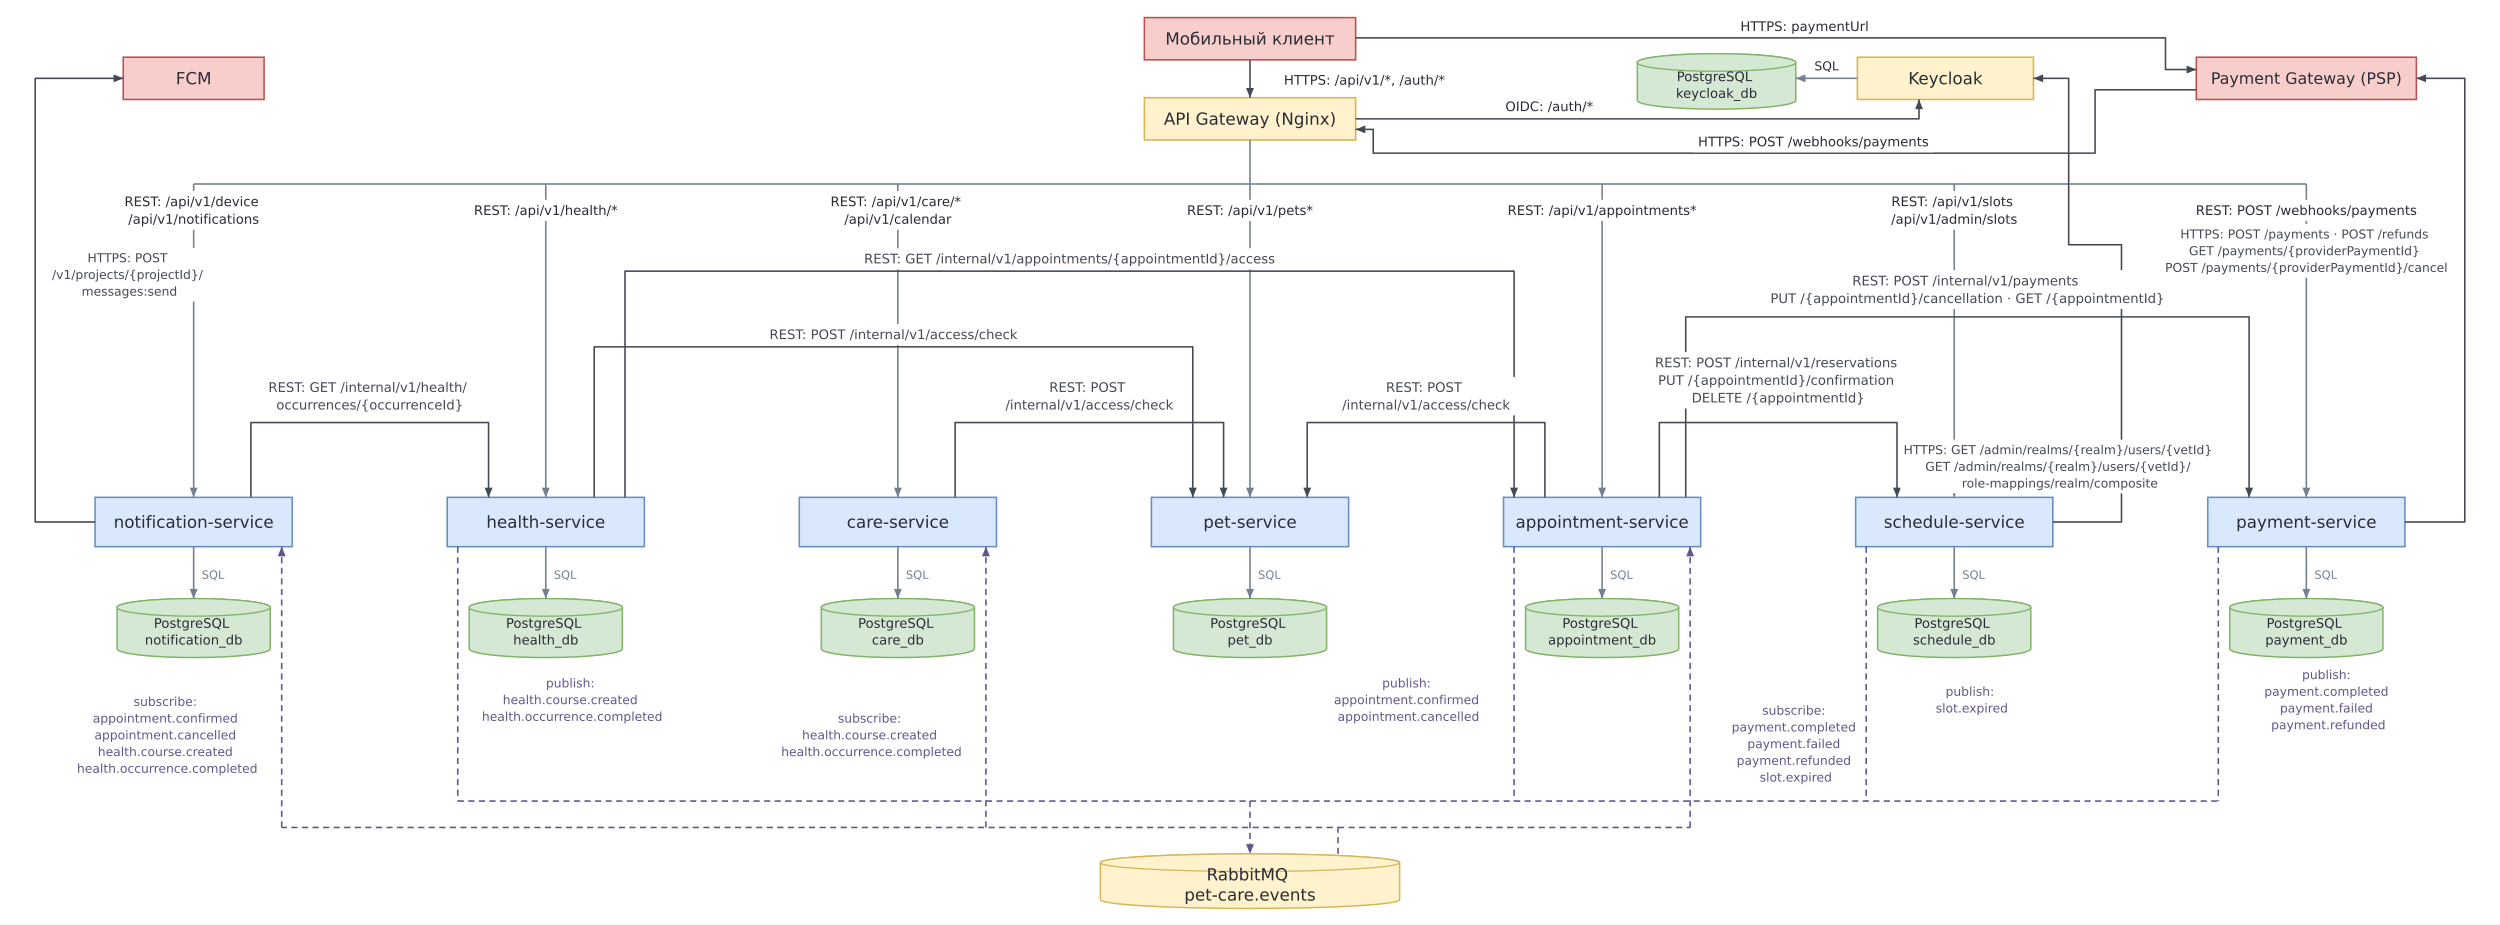
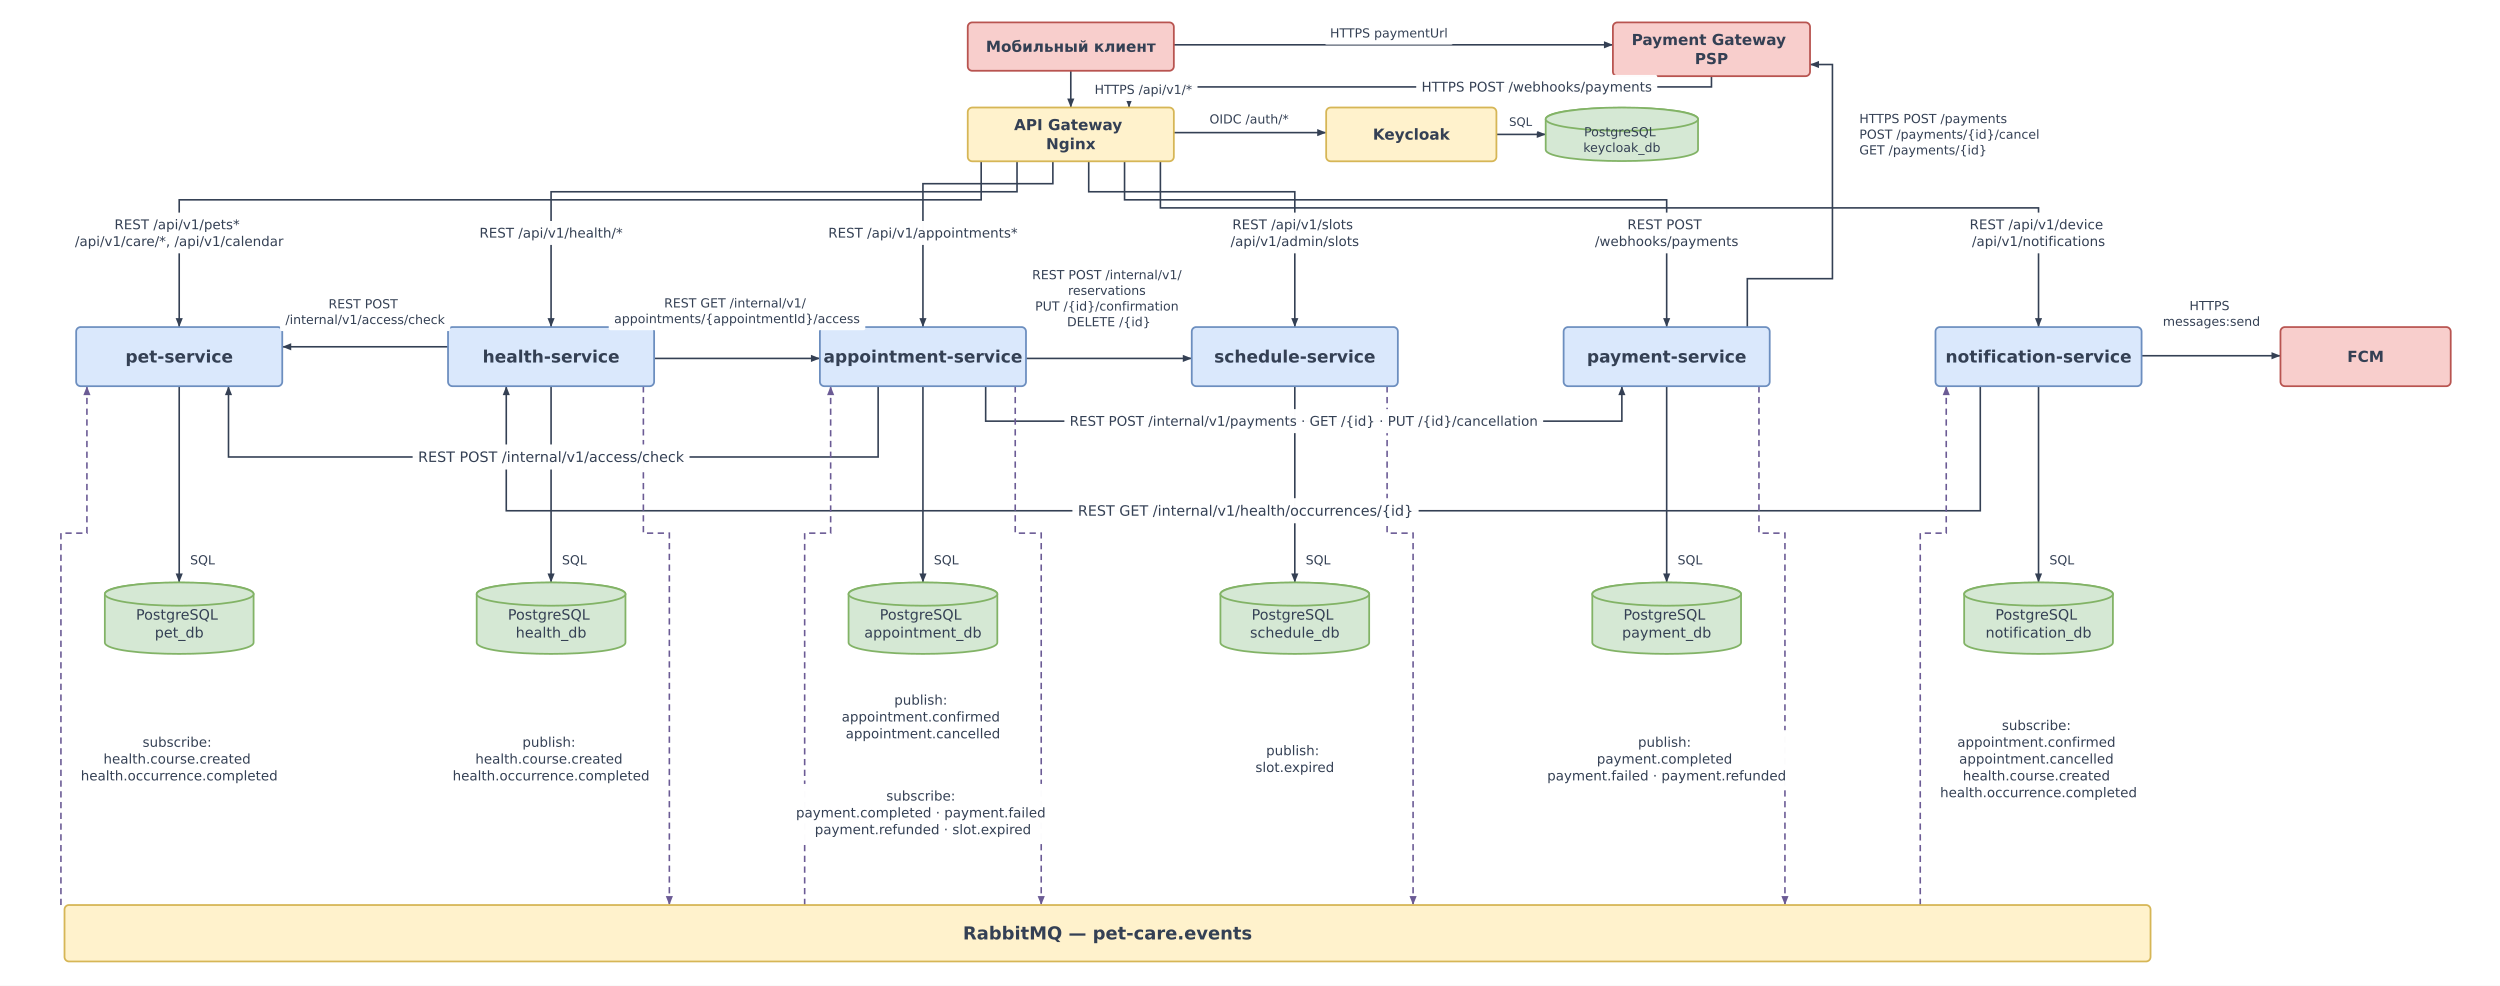
- <svg xmlns="http://www.w3.org/2000/svg" width="2840" height="1050" viewBox="0 0 2840 1050" font-family="DejaVu Sans, sans-serif">
-   <rect width="100%" height="100%" fill="white" />
-   <rect x="1300" y="20" width="240" height="48" rx="0" fill="#f8cecc" stroke="#b85450" stroke-width="1.8" />
-   <text x="1420.0" y="50.6" font-size="19" text-anchor="middle" fill="#292c35">
-     <tspan x="1420.0" dy="0">Мобильный клиент</tspan>
-   </text>
-   <rect x="1300" y="111" width="240" height="48" rx="0" fill="#fff2cc" stroke="#d6b656" stroke-width="1.8" />
-   <text x="1420.0" y="141.7" font-size="19" text-anchor="middle" fill="#292c35">
-     <tspan x="1420.0" dy="0">API Gateway (Nginx)</tspan>
-   </text>
-   <rect x="2110" y="65" width="200" height="48" rx="0" fill="#fff2cc" stroke="#d6b656" stroke-width="1.8" />
-   <text x="2210.0" y="95.7" font-size="19" text-anchor="middle" fill="#292c35">
-     <tspan x="2210.0" dy="0">Keycloak</tspan>
-   </text>
-   <path d="M1860 71 A90.0 10 0 0 1 2040 71 V114 A90.0 10 0 0 1 1860 114 Z" fill="#d5e8d4" stroke="#82b366" stroke-width="1.7" />
-   <ellipse cx="1950.0" cy="71" rx="90.0" ry="10" fill="#d5e8d4" stroke="#82b366" stroke-width="1.5" />
-   <text x="1950.0" y="92.2" font-size="15" text-anchor="middle" fill="#292c35">
-     <tspan x="1950.0" dy="0">PostgreSQL</tspan>
-     <tspan x="1950.0" dy="19">keycloak_db</tspan>
-   </text>
-   <rect x="2495" y="65" width="250" height="48" rx="0" fill="#f8cecc" stroke="#b85450" stroke-width="1.8" />
-   <text x="2620.0" y="95.3" font-size="18" text-anchor="middle" fill="#292c35">
-     <tspan x="2620.0" dy="0">Payment Gateway (PSP)</tspan>
-   </text>
-   <rect x="140" y="65" width="160" height="48" rx="0" fill="#f8cecc" stroke="#b85450" stroke-width="1.8" />
-   <text x="220.0" y="95.7" font-size="19" text-anchor="middle" fill="#292c35">
-     <tspan x="220.0" dy="0">FCM</tspan>
-   </text>
-   <polyline points="1420,68 1420,111" fill="none" stroke="#444955" stroke-width="1.8" stroke-linejoin="round" />
-   <polygon points="1420.0,111.0 1424.5,100.0 1415.5,100.0" fill="#444955" />
-   <rect x="1452.6" y="79.0" width="194.8" height="24" rx="2" fill="white" />
-   <text x="1550" y="96.2" font-size="15" fill="#292c35" font-weight="normal" text-anchor="middle">
-     <tspan x="1550" dy="0">HTTPS: /api/v1/*, /auth/*</tspan>
-   </text>
-   <polyline points="1540,135 2180,135 2180,113" fill="none" stroke="#444955" stroke-width="1.8" stroke-linejoin="round" />
-   <polygon points="2180.0,113.0 2175.5,124.0 2184.5,124.0" fill="#444955" />
-   <rect x="1704.1" y="109.0" width="111.7" height="24" rx="2" fill="white" />
-   <text x="1760" y="126.2" font-size="15" fill="#292c35" font-weight="normal" text-anchor="middle">
-     <tspan x="1760" dy="0">OIDC: /auth/*</tspan>
-   </text>
-   <polyline points="2110,89 2040,89" fill="none" stroke="#74808c" stroke-width="1.8" stroke-linejoin="round" />
-   <polygon points="2040.0,89.0 2051.0,93.5 2051.0,84.5" fill="#74808c" />
-   <rect x="2055.1" y="63.5" width="39.7" height="23" rx="2" fill="white" />
-   <text x="2075" y="79.9" font-size="14" fill="#292c35" font-weight="normal" text-anchor="middle">
-     <tspan x="2075" dy="0">SQL</tspan>
-   </text>
-   <polyline points="1540,43 2460,43 2460,79 2495,79" fill="none" stroke="#444955" stroke-width="1.8" stroke-linejoin="round" />
-   <polygon points="2495.0,79.0 2484.0,74.5 2484.0,83.5" fill="#444955" />
-   <rect x="1971.1" y="18.0" width="157.8" height="24" rx="2" fill="white" />
-   <text x="2050" y="35.2" font-size="15" fill="#292c35" font-weight="normal" text-anchor="middle">
-     <tspan x="2050" dy="0">HTTPS: paymentUrl</tspan>
-   </text>
-   <polyline points="2495,102 2380,102 2380,174 1560,174 1560,147 1540,147" fill="none" stroke="#444955" stroke-width="1.8" stroke-linejoin="round" />
-   <polygon points="1540.0,147.0 1551.0,151.5 1551.0,142.5" fill="#444955" />
-   <rect x="1923.0" y="149.0" width="274.1" height="24" rx="2" fill="white" />
-   <text x="2060" y="166.2" font-size="15" fill="#292c35" font-weight="normal" text-anchor="middle">
-     <tspan x="2060" dy="0">HTTPS: POST /webhooks/payments</tspan>
-   </text>
-   <rect x="108.0" y="565" width="224" height="56" rx="0" fill="#dae8fc" stroke="#6c8ebf" stroke-width="1.8" />
-   <text x="220.0" y="599.6" font-size="19" text-anchor="middle" fill="#292c35">
-     <tspan x="220.0" dy="0">notification-service</tspan>
-   </text>
-   <rect x="508.0" y="565" width="224" height="56" rx="0" fill="#dae8fc" stroke="#6c8ebf" stroke-width="1.8" />
-   <text x="620.0" y="599.6" font-size="19" text-anchor="middle" fill="#292c35">
-     <tspan x="620.0" dy="0">health-service</tspan>
-   </text>
-   <rect x="908.0" y="565" width="224" height="56" rx="0" fill="#dae8fc" stroke="#6c8ebf" stroke-width="1.8" />
-   <text x="1020.0" y="599.6" font-size="19" text-anchor="middle" fill="#292c35">
-     <tspan x="1020.0" dy="0">care-service</tspan>
-   </text>
-   <rect x="1308.0" y="565" width="224" height="56" rx="0" fill="#dae8fc" stroke="#6c8ebf" stroke-width="1.8" />
-   <text x="1420.0" y="599.6" font-size="19" text-anchor="middle" fill="#292c35">
-     <tspan x="1420.0" dy="0">pet-service</tspan>
-   </text>
-   <rect x="1708.0" y="565" width="224" height="56" rx="0" fill="#dae8fc" stroke="#6c8ebf" stroke-width="1.8" />
-   <text x="1820.0" y="599.6" font-size="19" text-anchor="middle" fill="#292c35">
-     <tspan x="1820.0" dy="0">appointment-service</tspan>
-   </text>
-   <rect x="2108.0" y="565" width="224" height="56" rx="0" fill="#dae8fc" stroke="#6c8ebf" stroke-width="1.8" />
-   <text x="2220.0" y="599.6" font-size="19" text-anchor="middle" fill="#292c35">
-     <tspan x="2220.0" dy="0">schedule-service</tspan>
-   </text>
-   <rect x="2508.0" y="565" width="224" height="56" rx="0" fill="#dae8fc" stroke="#6c8ebf" stroke-width="1.8" />
-   <text x="2620.0" y="599.6" font-size="19" text-anchor="middle" fill="#292c35">
-     <tspan x="2620.0" dy="0">payment-service</tspan>
-   </text>
-   <polyline points="1420,159 1420,209" fill="none" stroke="#74808c" stroke-width="1.8" stroke-linejoin="round" />
-   <polyline points="220,209 2620,209" fill="none" stroke="#74808c" stroke-width="1.8" stroke-linejoin="round" />
-   <polyline points="220,209 220,565" fill="none" stroke="#74808c" stroke-width="1.8" stroke-linejoin="round" />
-   <polygon points="220.0,565.0 224.5,554.0 215.5,554.0" fill="#74808c" />
-   <rect x="137.8" y="217.0" width="164.5" height="44" rx="2" fill="white" />
-   <text x="220" y="234.2" font-size="15" fill="#292c35" font-weight="normal" text-anchor="middle">
-     <tspan x="220" dy="0">REST: /api/v1/device</tspan>
-     <tspan x="220" dy="20">/api/v1/notifications</tspan>
-   </text>
-   <polyline points="620,209 620,565" fill="none" stroke="#74808c" stroke-width="1.8" stroke-linejoin="round" />
-   <polygon points="620.0,565.0 624.5,554.0 615.5,554.0" fill="#74808c" />
-   <rect x="532.4" y="227.0" width="175.2" height="24" rx="2" fill="white" />
-   <text x="620" y="244.2" font-size="15" fill="#292c35" font-weight="normal" text-anchor="middle">
-     <tspan x="620" dy="0">REST: /api/v1/health/*</tspan>
-   </text>
-   <polyline points="1020,209 1020,565" fill="none" stroke="#74808c" stroke-width="1.8" stroke-linejoin="round" />
-   <polygon points="1020.0,565.0 1024.5,554.0 1015.5,554.0" fill="#74808c" />
-   <rect x="939.9" y="217.0" width="160.2" height="44" rx="2" fill="white" />
-   <text x="1020" y="234.2" font-size="15" fill="#292c35" font-weight="normal" text-anchor="middle">
-     <tspan x="1020" dy="0">REST: /api/v1/care/*</tspan>
-     <tspan x="1020" dy="20">/api/v1/calendar</tspan>
-   </text>
-   <polyline points="1420,209 1420,565" fill="none" stroke="#74808c" stroke-width="1.8" stroke-linejoin="round" />
-   <polygon points="1420.0,565.0 1424.5,554.0 1415.5,554.0" fill="#74808c" />
-   <rect x="1342.4" y="227.0" width="155.1" height="24" rx="2" fill="white" />
-   <text x="1420" y="244.2" font-size="15" fill="#292c35" font-weight="normal" text-anchor="middle">
-     <tspan x="1420" dy="0">REST: /api/v1/pets*</tspan>
-   </text>
-   <polyline points="1820,209 1820,565" fill="none" stroke="#74808c" stroke-width="1.8" stroke-linejoin="round" />
-   <polygon points="1820.0,565.0 1824.5,554.0 1815.5,554.0" fill="#74808c" />
-   <rect x="1706.7" y="227.0" width="226.7" height="24" rx="2" fill="white" />
-   <text x="1820" y="244.2" font-size="15" fill="#292c35" font-weight="normal" text-anchor="middle">
-     <tspan x="1820" dy="0">REST: /api/v1/appointments*</tspan>
-   </text>
-   <polyline points="2220,209 2220,565" fill="none" stroke="#74808c" stroke-width="1.8" stroke-linejoin="round" />
-   <polygon points="2220.0,565.0 2224.5,554.0 2215.5,554.0" fill="#74808c" />
-   <rect x="2142.3" y="217.0" width="155.3" height="44" rx="2" fill="white" />
-   <text x="2220" y="234.2" font-size="15" fill="#292c35" font-weight="normal" text-anchor="middle">
-     <tspan x="2220" dy="0">REST: /api/v1/slots</tspan>
-     <tspan x="2220" dy="20">/api/v1/admin/slots</tspan>
-   </text>
-   <polyline points="2620,209 2620,565" fill="none" stroke="#74808c" stroke-width="1.8" stroke-linejoin="round" />
-   <polygon points="2620.0,565.0 2624.5,554.0 2615.5,554.0" fill="#74808c" />
-   <rect x="2488.4" y="227.0" width="263.1" height="24" rx="2" fill="white" />
-   <text x="2620" y="244.2" font-size="15" fill="#292c35" font-weight="normal" text-anchor="middle">
-     <tspan x="2620" dy="0">REST: POST /webhooks/payments</tspan>
-   </text>
-   <polyline points="285,565 285,480 555,480 555,565" fill="none" stroke="#444955" stroke-width="1.8" stroke-linejoin="round" />
-   <polygon points="555.0,565.0 559.5,554.0 550.5,554.0" fill="#444955" />
-   <polyline points="675,565 675,394 1355,394 1355,565" fill="none" stroke="#444955" stroke-width="1.8" stroke-linejoin="round" />
-   <polygon points="1355.0,565.0 1359.5,554.0 1350.5,554.0" fill="#444955" />
-   <polyline points="1085,565 1085,480 1390,480 1390,565" fill="none" stroke="#444955" stroke-width="1.8" stroke-linejoin="round" />
-   <polygon points="1390.0,565.0 1394.5,554.0 1385.5,554.0" fill="#444955" />
-   <polyline points="1755,565 1755,480 1485,480 1485,565" fill="none" stroke="#444955" stroke-width="1.8" stroke-linejoin="round" />
-   <polygon points="1485.0,565.0 1489.5,554.0 1480.5,554.0" fill="#444955" />
-   <polyline points="710,565 710,308 1720,308 1720,565" fill="none" stroke="#444955" stroke-width="1.8" stroke-linejoin="round" />
-   <polygon points="1720.0,565.0 1724.5,554.0 1715.5,554.0" fill="#444955" />
-   <polyline points="1885,565 1885,480 2155,480 2155,565" fill="none" stroke="#444955" stroke-width="1.8" stroke-linejoin="round" />
-   <polygon points="2155.0,565.0 2159.5,554.0 2150.5,554.0" fill="#444955" />
-   <polyline points="1915,565 1915,360 2555,360 2555,565" fill="none" stroke="#444955" stroke-width="1.8" stroke-linejoin="round" />
-   <polygon points="2555.0,565.0 2559.5,554.0 2550.5,554.0" fill="#444955" />
-   <polyline points="108,593 40,593 40,89 140,89" fill="none" stroke="#444955" stroke-width="1.8" stroke-linejoin="round" />
-   <polygon points="140.0,89.0 129.0,84.5 129.0,93.5" fill="#444955" />
-   <polyline points="2332,593 2410,593 2410,278 2350,278 2350,89 2310,89" fill="none" stroke="#444955" stroke-width="1.8" stroke-linejoin="round" />
-   <polygon points="2310.0,89.0 2321.0,93.5 2321.0,84.5" fill="#444955" />
-   <polyline points="2732,593 2800,593 2800,89 2745,89" fill="none" stroke="#444955" stroke-width="1.8" stroke-linejoin="round" />
-   <polygon points="2745.0,89.0 2756.0,93.5 2756.0,84.5" fill="#444955" />
-   <path d="M133 690 A87.0 10 0 0 1 307 690 V737 A87.0 10 0 0 1 133 737 Z" fill="#d5e8d4" stroke="#82b366" stroke-width="1.7" />
-   <ellipse cx="220.0" cy="690" rx="87.0" ry="10" fill="#d5e8d4" stroke="#82b366" stroke-width="1.5" />
-   <text x="220.0" y="713.2" font-size="15" text-anchor="middle" fill="#292c35">
-     <tspan x="220.0" dy="0">PostgreSQL</tspan>
-     <tspan x="220.0" dy="19">notification_db</tspan>
-   </text>
-   <polyline points="220,621 220,680" fill="none" stroke="#74808c" stroke-width="1.8" stroke-linejoin="round" />
-   <polygon points="220.0,680.0 224.5,669.0 215.5,669.0" fill="#74808c" />
-   <rect x="223.1" y="642.0" width="37.7" height="22" rx="2" fill="white" />
-   <text x="242" y="657.5" font-size="13" fill="#74808c" font-weight="normal" text-anchor="middle">
-     <tspan x="242" dy="0">SQL</tspan>
-   </text>
-   <path d="M533 690 A87.0 10 0 0 1 707 690 V737 A87.0 10 0 0 1 533 737 Z" fill="#d5e8d4" stroke="#82b366" stroke-width="1.7" />
-   <ellipse cx="620.0" cy="690" rx="87.0" ry="10" fill="#d5e8d4" stroke="#82b366" stroke-width="1.5" />
-   <text x="620.0" y="713.2" font-size="15" text-anchor="middle" fill="#292c35">
-     <tspan x="620.0" dy="0">PostgreSQL</tspan>
-     <tspan x="620.0" dy="19">health_db</tspan>
-   </text>
-   <polyline points="620,621 620,680" fill="none" stroke="#74808c" stroke-width="1.8" stroke-linejoin="round" />
-   <polygon points="620.0,680.0 624.5,669.0 615.5,669.0" fill="#74808c" />
-   <rect x="623.1" y="642.0" width="37.7" height="22" rx="2" fill="white" />
-   <text x="642" y="657.5" font-size="13" fill="#74808c" font-weight="normal" text-anchor="middle">
-     <tspan x="642" dy="0">SQL</tspan>
-   </text>
-   <path d="M933 690 A87.0 10 0 0 1 1107 690 V737 A87.0 10 0 0 1 933 737 Z" fill="#d5e8d4" stroke="#82b366" stroke-width="1.7" />
-   <ellipse cx="1020.0" cy="690" rx="87.0" ry="10" fill="#d5e8d4" stroke="#82b366" stroke-width="1.5" />
-   <text x="1020.0" y="713.2" font-size="15" text-anchor="middle" fill="#292c35">
-     <tspan x="1020.0" dy="0">PostgreSQL</tspan>
-     <tspan x="1020.0" dy="19">care_db</tspan>
-   </text>
-   <polyline points="1020,621 1020,680" fill="none" stroke="#74808c" stroke-width="1.8" stroke-linejoin="round" />
-   <polygon points="1020.0,680.0 1024.5,669.0 1015.5,669.0" fill="#74808c" />
-   <rect x="1023.1" y="642.0" width="37.7" height="22" rx="2" fill="white" />
-   <text x="1042" y="657.5" font-size="13" fill="#74808c" font-weight="normal" text-anchor="middle">
-     <tspan x="1042" dy="0">SQL</tspan>
-   </text>
-   <path d="M1333 690 A87.0 10 0 0 1 1507 690 V737 A87.0 10 0 0 1 1333 737 Z" fill="#d5e8d4" stroke="#82b366" stroke-width="1.7" />
-   <ellipse cx="1420.0" cy="690" rx="87.0" ry="10" fill="#d5e8d4" stroke="#82b366" stroke-width="1.5" />
-   <text x="1420.0" y="713.2" font-size="15" text-anchor="middle" fill="#292c35">
-     <tspan x="1420.0" dy="0">PostgreSQL</tspan>
-     <tspan x="1420.0" dy="19">pet_db</tspan>
-   </text>
-   <polyline points="1420,621 1420,680" fill="none" stroke="#74808c" stroke-width="1.8" stroke-linejoin="round" />
-   <polygon points="1420.0,680.0 1424.5,669.0 1415.5,669.0" fill="#74808c" />
-   <rect x="1423.1" y="642.0" width="37.7" height="22" rx="2" fill="white" />
-   <text x="1442" y="657.5" font-size="13" fill="#74808c" font-weight="normal" text-anchor="middle">
-     <tspan x="1442" dy="0">SQL</tspan>
-   </text>
-   <path d="M1733 690 A87.0 10 0 0 1 1907 690 V737 A87.0 10 0 0 1 1733 737 Z" fill="#d5e8d4" stroke="#82b366" stroke-width="1.7" />
-   <ellipse cx="1820.0" cy="690" rx="87.0" ry="10" fill="#d5e8d4" stroke="#82b366" stroke-width="1.5" />
-   <text x="1820.0" y="713.2" font-size="15" text-anchor="middle" fill="#292c35">
-     <tspan x="1820.0" dy="0">PostgreSQL</tspan>
-     <tspan x="1820.0" dy="19">appointment_db</tspan>
-   </text>
-   <polyline points="1820,621 1820,680" fill="none" stroke="#74808c" stroke-width="1.8" stroke-linejoin="round" />
-   <polygon points="1820.0,680.0 1824.5,669.0 1815.5,669.0" fill="#74808c" />
-   <rect x="1823.1" y="642.0" width="37.7" height="22" rx="2" fill="white" />
-   <text x="1842" y="657.5" font-size="13" fill="#74808c" font-weight="normal" text-anchor="middle">
-     <tspan x="1842" dy="0">SQL</tspan>
-   </text>
-   <path d="M2133 690 A87.0 10 0 0 1 2307 690 V737 A87.0 10 0 0 1 2133 737 Z" fill="#d5e8d4" stroke="#82b366" stroke-width="1.7" />
-   <ellipse cx="2220.0" cy="690" rx="87.0" ry="10" fill="#d5e8d4" stroke="#82b366" stroke-width="1.5" />
-   <text x="2220.0" y="713.2" font-size="15" text-anchor="middle" fill="#292c35">
-     <tspan x="2220.0" dy="0">PostgreSQL</tspan>
-     <tspan x="2220.0" dy="19">schedule_db</tspan>
-   </text>
-   <polyline points="2220,621 2220,680" fill="none" stroke="#74808c" stroke-width="1.8" stroke-linejoin="round" />
-   <polygon points="2220.0,680.0 2224.5,669.0 2215.5,669.0" fill="#74808c" />
-   <rect x="2223.1" y="642.0" width="37.7" height="22" rx="2" fill="white" />
-   <text x="2242" y="657.5" font-size="13" fill="#74808c" font-weight="normal" text-anchor="middle">
-     <tspan x="2242" dy="0">SQL</tspan>
-   </text>
-   <path d="M2533 690 A87.0 10 0 0 1 2707 690 V737 A87.0 10 0 0 1 2533 737 Z" fill="#d5e8d4" stroke="#82b366" stroke-width="1.7" />
-   <ellipse cx="2620.0" cy="690" rx="87.0" ry="10" fill="#d5e8d4" stroke="#82b366" stroke-width="1.5" />
-   <text x="2620.0" y="713.2" font-size="15" text-anchor="middle" fill="#292c35">
-     <tspan x="2620.0" dy="0">PostgreSQL</tspan>
-     <tspan x="2620.0" dy="19">payment_db</tspan>
-   </text>
-   <polyline points="2620,621 2620,680" fill="none" stroke="#74808c" stroke-width="1.8" stroke-linejoin="round" />
-   <polygon points="2620.0,680.0 2624.5,669.0 2615.5,669.0" fill="#74808c" />
-   <rect x="2623.1" y="642.0" width="37.7" height="22" rx="2" fill="white" />
-   <text x="2642" y="657.5" font-size="13" fill="#74808c" font-weight="normal" text-anchor="middle">
-     <tspan x="2642" dy="0">SQL</tspan>
-   </text>
-   <path d="M1250 980 A170.0 10 0 0 1 1590 980 V1022 A170.0 10 0 0 1 1250 1022 Z" fill="#fff2cc" stroke="#d6b656" stroke-width="1.7" />
-   <ellipse cx="1420.0" cy="980" rx="170.0" ry="10" fill="#fff2cc" stroke="#d6b656" stroke-width="1.5" />
-   <text x="1420.0" y="1000.1" font-size="19" text-anchor="middle" fill="#292c35">
-     <tspan x="1420.0" dy="0">RabbitMQ</tspan>
-     <tspan x="1420.0" dy="23">pet-care.events</tspan>
-   </text>
-   <polyline points="520,910 2520,910" fill="none" stroke="#63558a" stroke-width="1.8" stroke-linejoin="round" stroke-dasharray="7 5" />
-   <polyline points="1420,910 1420,970" fill="none" stroke="#63558a" stroke-width="1.8" stroke-linejoin="round" stroke-dasharray="7 5" />
-   <polygon points="1420.0,970.0 1424.5,959.0 1415.5,959.0" fill="#63558a" />
-   <polyline points="1520,970 1520,940 320,940" fill="none" stroke="#63558a" stroke-width="1.8" stroke-linejoin="round" stroke-dasharray="7 5" />
-   <polyline points="1520,940 1920,940" fill="none" stroke="#63558a" stroke-width="1.8" stroke-linejoin="round" stroke-dasharray="7 5" />
-   <polyline points="520,621 520,910" fill="none" stroke="#63558a" stroke-width="1.8" stroke-linejoin="round" stroke-dasharray="7 5" />
-   <polyline points="1720,621 1720,910" fill="none" stroke="#63558a" stroke-width="1.8" stroke-linejoin="round" stroke-dasharray="7 5" />
-   <polyline points="2120,621 2120,910" fill="none" stroke="#63558a" stroke-width="1.8" stroke-linejoin="round" stroke-dasharray="7 5" />
-   <polyline points="2520,621 2520,910" fill="none" stroke="#63558a" stroke-width="1.8" stroke-linejoin="round" stroke-dasharray="7 5" />
-   <polyline points="320,940 320,621" fill="none" stroke="#63558a" stroke-width="1.8" stroke-linejoin="round" stroke-dasharray="7 5" />
-   <polygon points="320.0,621.0 315.5,632.0 324.5,632.0" fill="#63558a" />
-   <polyline points="1120,940 1120,621" fill="none" stroke="#63558a" stroke-width="1.8" stroke-linejoin="round" stroke-dasharray="7 5" />
-   <polygon points="1120.0,621.0 1115.5,632.0 1124.5,632.0" fill="#63558a" />
-   <polyline points="1920,940 1920,621" fill="none" stroke="#63558a" stroke-width="1.8" stroke-linejoin="round" stroke-dasharray="7 5" />
-   <polygon points="1920.0,621.0 1915.5,632.0 1924.5,632.0" fill="#63558a" />
-   <rect x="301.3" y="428.0" width="237.4" height="44" rx="2" fill="white" />
-   <text x="420.0" y="445.2" font-size="15" fill="#444955" font-weight="normal" text-anchor="middle">
-     <tspan x="420.0" dy="0">REST: GET /internal/v1/health/</tspan>
-     <tspan x="420.0" dy="20">occurrences/{occurrenceId}</tspan>
-   </text>
-   <rect x="868.2" y="368.0" width="293.7" height="24" rx="2" fill="white" />
-   <text x="1015.0" y="385.2" font-size="15" fill="#444955" font-weight="normal" text-anchor="middle">
-     <tspan x="1015.0" dy="0">REST: POST /internal/v1/access/check</tspan>
-   </text>
-   <rect x="1136.2" y="428.0" width="202.6" height="44" rx="2" fill="white" />
-   <text x="1237.5" y="445.2" font-size="15" fill="#444955" font-weight="normal" text-anchor="middle">
-     <tspan x="1237.5" dy="0">REST: POST</tspan>
-     <tspan x="1237.5" dy="20">/internal/v1/access/check</tspan>
-   </text>
-   <rect x="1518.7" y="428.0" width="202.6" height="44" rx="2" fill="white" />
-   <text x="1620.0" y="445.2" font-size="15" fill="#444955" font-weight="normal" text-anchor="middle">
-     <tspan x="1620.0" dy="0">REST: POST</tspan>
-     <tspan x="1620.0" dy="20">/internal/v1/access/check</tspan>
-   </text>
-   <rect x="975.7" y="282.0" width="478.7" height="24" rx="2" fill="white" />
-   <text x="1215.0" y="299.2" font-size="15" fill="#444955" font-weight="normal" text-anchor="middle">
-     <tspan x="1215.0" dy="0">REST: GET /internal/v1/appointments/{appointmentId}/access</tspan>
-   </text>
-   <rect x="1876.5" y="400.0" width="287.0" height="64" rx="2" fill="white" />
-   <text x="2020.0" y="417.2" font-size="15" fill="#444955" font-weight="normal" text-anchor="middle">
-     <tspan x="2020.0" dy="0">REST: POST /internal/v1/reservations</tspan>
-     <tspan x="2020.0" dy="20">PUT /{appointmentId}/confirmation</tspan>
-     <tspan x="2020.0" dy="20">DELETE /{appointmentId}</tspan>
-   </text>
-   <rect x="2005.3" y="307.0" width="459.5" height="44" rx="2" fill="white" />
-   <text x="2235.0" y="324.2" font-size="15" fill="#444955" font-weight="normal" text-anchor="middle">
-     <tspan x="2235.0" dy="0">REST: POST /internal/v1/payments</tspan>
-     <tspan x="2235.0" dy="20">PUT /{appointmentId}/cancellation · GET /{appointmentId}</tspan>
-   </text>
-   <rect x="55.3" y="281.5" width="183.3" height="61" rx="2" fill="white" />
-   <text x="147" y="297.9" font-size="14" fill="#444955" font-weight="normal" text-anchor="middle">
-     <tspan x="147" dy="0">HTTPS: POST</tspan>
-     <tspan x="147" dy="19">/v1/projects/{projectId}/</tspan>
-     <tspan x="147" dy="19">messages:send</tspan>
-   </text>
-   <rect x="2158.8" y="499.5" width="362.5" height="61" rx="2" fill="white" />
-   <text x="2340" y="515.9" font-size="14" fill="#444955" font-weight="normal" text-anchor="middle">
-     <tspan x="2340" dy="0">HTTPS: GET /admin/realms/{realm}/users/{vetId}</tspan>
-     <tspan x="2340" dy="19">GET /admin/realms/{realm}/users/{vetId}/</tspan>
-     <tspan x="2340" dy="19">role-mappings/realm/composite</tspan>
-   </text>
-   <rect x="2453.5" y="254.5" width="332.9" height="61" rx="2" fill="white" />
-   <text x="2620" y="270.9" font-size="14" fill="#444955" font-weight="normal" text-anchor="middle">
-     <tspan x="2620" dy="0">HTTPS: POST /payments · POST /refunds</tspan>
-     <tspan x="2620" dy="19">GET /payments/{providerPaymentId}</tspan>
-     <tspan x="2620" dy="19">POST /payments/{providerPaymentId}/cancel</tspan>
-   </text>
-   <rect x="541.5" y="764.5" width="217.1" height="61" rx="2" fill="white" />
-   <text x="650" y="780.9" font-size="14" fill="#63558a" font-weight="normal" text-anchor="middle">
-     <tspan x="650" dy="0">publish:</tspan>
-     <tspan x="650" dy="19">health.course.created</tspan>
-     <tspan x="650" dy="19">health.occurrence.completed</tspan>
-   </text>
-   <rect x="1511.6" y="764.5" width="176.8" height="61" rx="2" fill="white" />
-   <text x="1600" y="780.9" font-size="14" fill="#63558a" font-weight="normal" text-anchor="middle">
-     <tspan x="1600" dy="0">publish:</tspan>
-     <tspan x="1600" dy="19">appointment.confirmed</tspan>
-     <tspan x="1600" dy="19">appointment.cancelled</tspan>
-   </text>
-   <rect x="2193.0" y="774.0" width="94.0" height="42" rx="2" fill="white" />
-   <text x="2240" y="790.4" font-size="14" fill="#63558a" font-weight="normal" text-anchor="middle">
-     <tspan x="2240" dy="0">publish:</tspan>
-     <tspan x="2240" dy="19">slot.expired</tspan>
-   </text>
-   <rect x="2568.5" y="755.0" width="153.1" height="80" rx="2" fill="white" />
-   <text x="2645" y="771.4" font-size="14" fill="#63558a" font-weight="normal" text-anchor="middle">
-     <tspan x="2645" dy="0">publish:</tspan>
-     <tspan x="2645" dy="19">payment.completed</tspan>
-     <tspan x="2645" dy="19">payment.failed</tspan>
-     <tspan x="2645" dy="19">payment.refunded</tspan>
-   </text>
-   <rect x="81.5" y="785.5" width="217.1" height="99" rx="2" fill="white" />
-   <text x="190" y="801.9" font-size="14" fill="#63558a" font-weight="normal" text-anchor="middle">
-     <tspan x="190" dy="0">subscribe:</tspan>
-     <tspan x="190" dy="19">appointment.confirmed</tspan>
-     <tspan x="190" dy="19">appointment.cancelled</tspan>
-     <tspan x="190" dy="19">health.course.created</tspan>
-     <tspan x="190" dy="19">health.occurrence.completed</tspan>
-   </text>
-   <rect x="881.5" y="804.5" width="217.1" height="61" rx="2" fill="white" />
-   <text x="990" y="820.9" font-size="14" fill="#63558a" font-weight="normal" text-anchor="middle">
-     <tspan x="990" dy="0">subscribe:</tspan>
-     <tspan x="990" dy="19">health.course.created</tspan>
-     <tspan x="990" dy="19">health.occurrence.completed</tspan>
-   </text>
-   <rect x="1963.5" y="795.5" width="153.1" height="99" rx="2" fill="white" />
-   <text x="2040" y="811.9" font-size="14" fill="#63558a" font-weight="normal" text-anchor="middle">
-     <tspan x="2040" dy="0">subscribe:</tspan>
-     <tspan x="2040" dy="19">payment.completed</tspan>
-     <tspan x="2040" dy="19">payment.failed</tspan>
-     <tspan x="2040" dy="19">payment.refunded</tspan>
-     <tspan x="2040" dy="19">slot.expired</tspan>
-   </text>
+ <svg xmlns="http://www.w3.org/2000/svg" width="2790" height="1100" viewBox="0 0 2790 1100">
+   <rect width="100%" height="100%" fill="#fff" />
+   <g font-family="DejaVu Sans, Arial, sans-serif">
+     <polyline points="1195,79 1195,120" stroke="#344054" stroke-width="1.8" fill="none" />
+     <polygon points="1195,120 1191.0,110.0 1199.0,110.0" fill="#344054" />
+     <polyline points="1310,148 1480,148" stroke="#344054" stroke-width="1.8" fill="none" />
+     <polygon points="1480,148 1470.0,152.0 1470.0,144.0" fill="#344054" />
+     <polyline points="1670,150 1725,150" stroke="#344054" stroke-width="1.8" fill="none" />
+     <polygon points="1725,150 1715.0,154.0 1715.0,146.0" fill="#344054" />
+     <polyline points="1310,50 1800,50" stroke="#344054" stroke-width="1.8" fill="none" />
+     <polygon points="1800,50 1790.0,54.0 1790.0,46.0" fill="#344054" />
+     <polyline points="1910,85 1910,97 1260,97 1260,120" stroke="#344054" stroke-width="1.8" fill="none" />
+     <polygon points="1260,120 1256.0,110.0 1264.0,110.0" fill="#344054" />
+     <polyline points="1095,180 1095,223 200.0,223 200.0,365" stroke="#344054" stroke-width="1.8" fill="none" />
+     <polygon points="200.0,365 196.0,355.0 204.0,355.0" fill="#344054" />
+     <polyline points="1135,180 1135,214 615.0,214 615.0,365" stroke="#344054" stroke-width="1.8" fill="none" />
+     <polygon points="615.0,365 611.0,355.0 619.0,355.0" fill="#344054" />
+     <polyline points="1175,180 1175,205 1030.0,205 1030.0,365" stroke="#344054" stroke-width="1.8" fill="none" />
+     <polygon points="1030.0,365 1026.0,355.0 1034.0,355.0" fill="#344054" />
+     <polyline points="1215,180 1215,214 1445.0,214 1445.0,365" stroke="#344054" stroke-width="1.8" fill="none" />
+     <polygon points="1445.0,365 1441.0,355.0 1449.0,355.0" fill="#344054" />
+     <polyline points="1255,180 1255,223 1860.0,223 1860.0,365" stroke="#344054" stroke-width="1.8" fill="none" />
+     <polygon points="1860.0,365 1856.0,355.0 1864.0,355.0" fill="#344054" />
+     <polyline points="1295,180 1295,232 2275.0,232 2275.0,365" stroke="#344054" stroke-width="1.8" fill="none" />
+     <polygon points="2275.0,365 2271.0,355.0 2279.0,355.0" fill="#344054" />
+     <polyline points="1950,365 1950,311 2045,311 2045,72 2020,72" stroke="#344054" stroke-width="1.8" fill="none" />
+     <polygon points="2020,72 2030.0,68.0 2030.0,76.0" fill="#344054" />
+     <polyline points="500,387 315,387" stroke="#344054" stroke-width="1.8" fill="none" />
+     <polygon points="315,387 325.0,383.0 325.0,391.0" fill="#344054" />
+     <polyline points="730,400 915,400" stroke="#344054" stroke-width="1.8" fill="none" />
+     <polygon points="915,400 905.0,404.0 905.0,396.0" fill="#344054" />
+     <polyline points="1145,400 1330,400" stroke="#344054" stroke-width="1.8" fill="none" />
+     <polygon points="1330,400 1320.0,404.0 1320.0,396.0" fill="#344054" />
+     <polyline points="2390,397 2545,397" stroke="#344054" stroke-width="1.8" fill="none" />
+     <polygon points="2545,397 2535.0,401.0 2535.0,393.0" fill="#344054" />
+     <polyline points="980,431 980,510 255,510 255,431" stroke="#344054" stroke-width="1.8" fill="none" />
+     <polygon points="255,431 259.0,441.0 251.0,441.0" fill="#344054" />
+     <polyline points="1100,431 1100,470 1810,470 1810,431" stroke="#344054" stroke-width="1.8" fill="none" />
+     <polygon points="1810,431 1814.0,441.0 1806.0,441.0" fill="#344054" />
+     <polyline points="2210,431 2210,570 565,570 565,431" stroke="#344054" stroke-width="1.8" fill="none" />
+     <polygon points="565,431 569.0,441.0 561.0,441.0" fill="#344054" />
+     <polyline points="200.0,431 200.0,650" stroke="#344054" stroke-width="1.8" fill="none" />
+     <polygon points="200.0,650 196.0,640.0 204.0,640.0" fill="#344054" />
+     <polyline points="615.0,431 615.0,650" stroke="#344054" stroke-width="1.8" fill="none" />
+     <polygon points="615.0,650 611.0,640.0 619.0,640.0" fill="#344054" />
+     <polyline points="1030.0,431 1030.0,650" stroke="#344054" stroke-width="1.8" fill="none" />
+     <polygon points="1030.0,650 1026.0,640.0 1034.0,640.0" fill="#344054" />
+     <polyline points="1445.0,431 1445.0,650" stroke="#344054" stroke-width="1.8" fill="none" />
+     <polygon points="1445.0,650 1441.0,640.0 1449.0,640.0" fill="#344054" />
+     <polyline points="1860.0,431 1860.0,650" stroke="#344054" stroke-width="1.8" fill="none" />
+     <polygon points="1860.0,650 1856.0,640.0 1864.0,640.0" fill="#344054" />
+     <polyline points="2275.0,431 2275.0,650" stroke="#344054" stroke-width="1.8" fill="none" />
+     <polygon points="2275.0,650 2271.0,640.0 2279.0,640.0" fill="#344054" />
+     <polyline points="68,1010 68,595 97,595 97,431" stroke="#6b5b95" stroke-width="1.8" fill="none" stroke-dasharray="7 5" />
+     <polygon points="97,431 101.0,441.0 93.0,441.0" fill="#6b5b95" />
+     <polyline points="718,431 718,595 747,595 747,1010" stroke="#6b5b95" stroke-width="1.8" fill="none" stroke-dasharray="7 5" />
+     <polygon points="747,1010 743.0,1000.0 751.0,1000.0" fill="#6b5b95" />
+     <polyline points="1133,431 1133,595 1162,595 1162,1010" stroke="#6b5b95" stroke-width="1.8" fill="none" stroke-dasharray="7 5" />
+     <polygon points="1162,1010 1158.0,1000.0 1166.0,1000.0" fill="#6b5b95" />
+     <polyline points="898,1010 898,595 927,595 927,431" stroke="#6b5b95" stroke-width="1.8" fill="none" stroke-dasharray="7 5" />
+     <polygon points="927,431 931.0,441.0 923.0,441.0" fill="#6b5b95" />
+     <polyline points="1548,431 1548,595 1577,595 1577,1010" stroke="#6b5b95" stroke-width="1.8" fill="none" stroke-dasharray="7 5" />
+     <polygon points="1577,1010 1573.0,1000.0 1581.0,1000.0" fill="#6b5b95" />
+     <polyline points="1963,431 1963,595 1992,595 1992,1010" stroke="#6b5b95" stroke-width="1.8" fill="none" stroke-dasharray="7 5" />
+     <polygon points="1992,1010 1988.0,1000.0 1996.0,1000.0" fill="#6b5b95" />
+     <polyline points="2143,1010 2143,595 2172,595 2172,431" stroke="#6b5b95" stroke-width="1.8" fill="none" stroke-dasharray="7 5" />
+     <polygon points="2172,431 2176.0,441.0 2168.0,441.0" fill="#6b5b95" />
+     <rect x="1080" y="25" width="230" height="54" rx="5" fill="#f8cecc" stroke="#b85450" stroke-width="2" />
+     <text x="1195.0" y="52.0" text-anchor="middle" dominant-baseline="central" font-size="17" font-weight="600" fill="#344054">
+       <tspan x="1195.0" dy="0">Мобильный клиент</tspan>
+     </text>
+     <rect x="1080" y="120" width="230" height="60" rx="5" fill="#fff2cc" stroke="#d6b656" stroke-width="2" />
+     <text x="1195.0" y="139.375" text-anchor="middle" dominant-baseline="central" font-size="17" font-weight="600" fill="#344054">
+       <tspan x="1195.0" dy="0">API Gateway</tspan>
+       <tspan x="1195.0" dy="21.25">Nginx</tspan>
+     </text>
+     <rect x="1480" y="120" width="190" height="60" rx="5" fill="#fff2cc" stroke="#d6b656" stroke-width="2" />
+     <text x="1575.0" y="150.0" text-anchor="middle" dominant-baseline="central" font-size="17" font-weight="600" fill="#344054">
+       <tspan x="1575.0" dy="0">Keycloak</tspan>
+     </text>
+     <rect x="1800" y="25" width="220" height="60" rx="5" fill="#f8cecc" stroke="#b85450" stroke-width="2" />
+     <text x="1910.0" y="44.375" text-anchor="middle" dominant-baseline="central" font-size="17" font-weight="600" fill="#344054">
+       <tspan x="1910.0" dy="0">Payment Gateway</tspan>
+       <tspan x="1910.0" dy="21.25">PSP</tspan>
+     </text>
+     <rect x="2545" y="365" width="190" height="66" rx="5" fill="#f8cecc" stroke="#b85450" stroke-width="2" />
+     <text x="2640.0" y="398.0" text-anchor="middle" dominant-baseline="central" font-size="17" font-weight="600" fill="#344054">
+       <tspan x="2640.0" dy="0">FCM</tspan>
+     </text>
+     <path d="M1725,133 C1725,116 1895,116 1895,133 L1895,167 C1895,184 1725,184 1725,167 Z" fill="#d5e8d4" stroke="#82b366" stroke-width="2" />
+     <ellipse cx="1810.0" cy="133" rx="85.0" ry="13" fill="#d5e8d4" stroke="#82b366" stroke-width="2" />
+     <text x="1810.0" y="147.25" text-anchor="middle" dominant-baseline="central" font-size="14" font-weight="400" fill="#344054">
+       <tspan x="1810.0" dy="0">PostgreSQL</tspan>
+       <tspan x="1810.0" dy="17.5">keycloak_db</tspan>
+     </text>
+     <rect x="85" y="365" width="230" height="66" rx="5" fill="#dae8fc" stroke="#6c8ebf" stroke-width="2" />
+     <text x="200.0" y="398.0" text-anchor="middle" dominant-baseline="central" font-size="19" font-weight="600" fill="#344054">
+       <tspan x="200.0" dy="0">pet-service</tspan>
+     </text>
+     <rect x="500" y="365" width="230" height="66" rx="5" fill="#dae8fc" stroke="#6c8ebf" stroke-width="2" />
+     <text x="615.0" y="398.0" text-anchor="middle" dominant-baseline="central" font-size="19" font-weight="600" fill="#344054">
+       <tspan x="615.0" dy="0">health-service</tspan>
+     </text>
+     <rect x="915" y="365" width="230" height="66" rx="5" fill="#dae8fc" stroke="#6c8ebf" stroke-width="2" />
+     <text x="1030.0" y="398.0" text-anchor="middle" dominant-baseline="central" font-size="19" font-weight="600" fill="#344054">
+       <tspan x="1030.0" dy="0">appointment-service</tspan>
+     </text>
+     <rect x="1330" y="365" width="230" height="66" rx="5" fill="#dae8fc" stroke="#6c8ebf" stroke-width="2" />
+     <text x="1445.0" y="398.0" text-anchor="middle" dominant-baseline="central" font-size="19" font-weight="600" fill="#344054">
+       <tspan x="1445.0" dy="0">schedule-service</tspan>
+     </text>
+     <rect x="1745" y="365" width="230" height="66" rx="5" fill="#dae8fc" stroke="#6c8ebf" stroke-width="2" />
+     <text x="1860.0" y="398.0" text-anchor="middle" dominant-baseline="central" font-size="19" font-weight="600" fill="#344054">
+       <tspan x="1860.0" dy="0">payment-service</tspan>
+     </text>
+     <rect x="2160" y="365" width="230" height="66" rx="5" fill="#dae8fc" stroke="#6c8ebf" stroke-width="2" />
+     <text x="2275.0" y="398.0" text-anchor="middle" dominant-baseline="central" font-size="19" font-weight="600" fill="#344054">
+       <tspan x="2275.0" dy="0">notification-service</tspan>
+     </text>
+     <path d="M117.0,663 C117.0,646 283.0,646 283.0,663 L283.0,717 C283.0,734 117.0,734 117.0,717 Z" fill="#d5e8d4" stroke="#82b366" stroke-width="2" />
+     <ellipse cx="200.0" cy="663" rx="83.0" ry="13" fill="#d5e8d4" stroke="#82b366" stroke-width="2" />
+     <text x="200.0" y="686.0" text-anchor="middle" dominant-baseline="central" font-size="16" font-weight="400" fill="#344054">
+       <tspan x="200.0" dy="0">PostgreSQL</tspan>
+       <tspan x="200.0" dy="20.0">pet_db</tspan>
+     </text>
+     <path d="M532.0,663 C532.0,646 698.0,646 698.0,663 L698.0,717 C698.0,734 532.0,734 532.0,717 Z" fill="#d5e8d4" stroke="#82b366" stroke-width="2" />
+     <ellipse cx="615.0" cy="663" rx="83.0" ry="13" fill="#d5e8d4" stroke="#82b366" stroke-width="2" />
+     <text x="615.0" y="686.0" text-anchor="middle" dominant-baseline="central" font-size="16" font-weight="400" fill="#344054">
+       <tspan x="615.0" dy="0">PostgreSQL</tspan>
+       <tspan x="615.0" dy="20.0">health_db</tspan>
+     </text>
+     <path d="M947.0,663 C947.0,646 1113.0,646 1113.0,663 L1113.0,717 C1113.0,734 947.0,734 947.0,717 Z" fill="#d5e8d4" stroke="#82b366" stroke-width="2" />
+     <ellipse cx="1030.0" cy="663" rx="83.0" ry="13" fill="#d5e8d4" stroke="#82b366" stroke-width="2" />
+     <text x="1030.0" y="686.0" text-anchor="middle" dominant-baseline="central" font-size="16" font-weight="400" fill="#344054">
+       <tspan x="1030.0" dy="0">PostgreSQL</tspan>
+       <tspan x="1030.0" dy="20.0">appointment_db</tspan>
+     </text>
+     <path d="M1362.0,663 C1362.0,646 1528.0,646 1528.0,663 L1528.0,717 C1528.0,734 1362.0,734 1362.0,717 Z" fill="#d5e8d4" stroke="#82b366" stroke-width="2" />
+     <ellipse cx="1445.0" cy="663" rx="83.0" ry="13" fill="#d5e8d4" stroke="#82b366" stroke-width="2" />
+     <text x="1445.0" y="686.0" text-anchor="middle" dominant-baseline="central" font-size="16" font-weight="400" fill="#344054">
+       <tspan x="1445.0" dy="0">PostgreSQL</tspan>
+       <tspan x="1445.0" dy="20.0">schedule_db</tspan>
+     </text>
+     <path d="M1777.0,663 C1777.0,646 1943.0,646 1943.0,663 L1943.0,717 C1943.0,734 1777.0,734 1777.0,717 Z" fill="#d5e8d4" stroke="#82b366" stroke-width="2" />
+     <ellipse cx="1860.0" cy="663" rx="83.0" ry="13" fill="#d5e8d4" stroke="#82b366" stroke-width="2" />
+     <text x="1860.0" y="686.0" text-anchor="middle" dominant-baseline="central" font-size="16" font-weight="400" fill="#344054">
+       <tspan x="1860.0" dy="0">PostgreSQL</tspan>
+       <tspan x="1860.0" dy="20.0">payment_db</tspan>
+     </text>
+     <path d="M2192.0,663 C2192.0,646 2358.0,646 2358.0,663 L2358.0,717 C2358.0,734 2192.0,734 2192.0,717 Z" fill="#d5e8d4" stroke="#82b366" stroke-width="2" />
+     <ellipse cx="2275.0" cy="663" rx="83.0" ry="13" fill="#d5e8d4" stroke="#82b366" stroke-width="2" />
+     <text x="2275.0" y="686.0" text-anchor="middle" dominant-baseline="central" font-size="16" font-weight="400" fill="#344054">
+       <tspan x="2275.0" dy="0">PostgreSQL</tspan>
+       <tspan x="2275.0" dy="20.0">notification_db</tspan>
+     </text>
+     <rect x="72" y="1010" width="2328" height="63" rx="5" fill="#fff2cc" stroke="#d6b656" stroke-width="2" />
+     <text x="1236.0" y="1041.5" text-anchor="middle" dominant-baseline="central" font-size="20" font-weight="600" fill="#344054">
+       <tspan x="1236.0" dy="0">RabbitMQ — pet-care.events</tspan>
+     </text>
+     <rect x="1215.57" y="87.25" width="120.859" height="25.5" rx="2" fill="#fff" fill-opacity="0.98" />
+     <text x="1276" y="100.0" text-anchor="middle" dominant-baseline="central" font-size="14" font-weight="400" fill="#344054">
+       <tspan x="1276" dy="0">HTTPS /api/v1/*</tspan>
+     </text>
+     <rect x="1343.797" y="120.25" width="100.406" height="25.5" rx="2" fill="#fff" fill-opacity="0.98" />
+     <text x="1394" y="133.0" text-anchor="middle" dominant-baseline="central" font-size="14" font-weight="400" fill="#344054">
+       <tspan x="1394" dy="0">OIDC /auth/*</tspan>
+     </text>
+     <rect x="1678.133" y="123.875" width="37.734" height="24.25" rx="2" fill="#fff" fill-opacity="0.98" />
+     <text x="1697" y="136.0" text-anchor="middle" dominant-baseline="central" font-size="13" font-weight="400" fill="#344054">
+       <tspan x="1697" dy="0">SQL</tspan>
+     </text>
+     <rect x="1478.297" y="24.25" width="143.406" height="25.5" rx="2" fill="#fff" fill-opacity="0.98" />
+     <text x="1550" y="37.0" text-anchor="middle" dominant-baseline="central" font-size="14" font-weight="400" fill="#344054">
+       <tspan x="1550" dy="0">HTTPS paymentUrl</tspan>
+     </text>
+     <rect x="1580.492" y="83.625" width="269.016" height="26.75" rx="2" fill="#fff" fill-opacity="0.98" />
+     <text x="1715" y="97.0" text-anchor="middle" dominant-baseline="central" font-size="15" font-weight="400" fill="#344054">
+       <tspan x="1715" dy="0">HTTPS POST /webhooks/payments</tspan>
+     </text>
+     <rect x="77.656" y="237.25" width="244.688" height="45.5" rx="2" fill="#fff" fill-opacity="0.98" />
+     <text x="200.0" y="250.625" text-anchor="middle" dominant-baseline="central" font-size="15" font-weight="400" fill="#344054">
+       <tspan x="200.0" dy="0">REST /api/v1/pets*</tspan>
+       <tspan x="200.0" dy="18.75">/api/v1/care/*, /api/v1/calendar</tspan>
+     </text>
+     <rect x="529.102" y="246.625" width="171.797" height="26.75" rx="2" fill="#fff" fill-opacity="0.98" />
+     <text x="615.0" y="260.0" text-anchor="middle" dominant-baseline="central" font-size="15" font-weight="400" fill="#344054">
+       <tspan x="615.0" dy="0">REST /api/v1/health/*</tspan>
+     </text>
+     <rect x="918.375" y="246.625" width="223.25" height="26.75" rx="2" fill="#fff" fill-opacity="0.98" />
+     <text x="1030.0" y="260.0" text-anchor="middle" dominant-baseline="central" font-size="15" font-weight="400" fill="#344054">
+       <tspan x="1030.0" dy="0">REST /api/v1/appointments*</tspan>
+     </text>
+     <rect x="1367.344" y="237.25" width="155.312" height="45.5" rx="2" fill="#fff" fill-opacity="0.98" />
+     <text x="1445.0" y="250.625" text-anchor="middle" dominant-baseline="central" font-size="15" font-weight="400" fill="#344054">
+       <tspan x="1445.0" dy="0">REST /api/v1/slots</tspan>
+       <tspan x="1445.0" dy="18.75">/api/v1/admin/slots</tspan>
+     </text>
+     <rect x="1773.969" y="237.25" width="172.062" height="45.5" rx="2" fill="#fff" fill-opacity="0.98" />
+     <text x="1860.0" y="250.625" text-anchor="middle" dominant-baseline="central" font-size="15" font-weight="400" fill="#344054">
+       <tspan x="1860.0" dy="0">REST POST</tspan>
+       <tspan x="1860.0" dy="18.75">/webhooks/payments</tspan>
+     </text>
+     <rect x="2194.469" y="237.25" width="161.062" height="45.5" rx="2" fill="#fff" fill-opacity="0.98" />
+     <text x="2275.0" y="250.625" text-anchor="middle" dominant-baseline="central" font-size="15" font-weight="400" fill="#344054">
+       <tspan x="2275.0" dy="0">REST /api/v1/device</tspan>
+       <tspan x="2275.0" dy="18.75">/api/v1/notifications</tspan>
+     </text>
+     <rect x="2075" y="119.75" width="213.109" height="60.5" rx="2" fill="#fff" fill-opacity="0.98" />
+     <text x="2075" y="132.5" text-anchor="start" dominant-baseline="central" font-size="14" font-weight="400" fill="#344054">
+       <tspan x="2075" dy="0">HTTPS POST /payments</tspan>
+       <tspan x="2075" dy="17.5">POST /payments/{id}/cancel</tspan>
+       <tspan x="2075" dy="17.5">GET /payments/{id}</tspan>
+     </text>
+     <rect x="312.523" y="326.5" width="189.953" height="43.0" rx="2" fill="#fff" fill-opacity="0.98" />
+     <text x="407.5" y="339.25" text-anchor="middle" dominant-baseline="central" font-size="14" font-weight="400" fill="#344054">
+       <tspan x="407.5" dy="0">REST POST</tspan>
+       <tspan x="407.5" dy="17.5">/internal/v1/access/check</tspan>
+     </text>
+     <rect x="679.344" y="325.5" width="286.312" height="43.0" rx="2" fill="#fff" fill-opacity="0.98" />
+     <text x="822.5" y="338.25" text-anchor="middle" dominant-baseline="central" font-size="14" font-weight="400" fill="#344054">
+       <tspan x="822.5" dy="0">REST GET /internal/v1/</tspan>
+       <tspan x="822.5" dy="17.5">appointments/{appointmentId}/access</tspan>
+     </text>
+     <rect x="1148.07" y="294.0" width="178.859" height="78.0" rx="2" fill="#fff" fill-opacity="0.98" />
+     <text x="1237.5" y="306.75" text-anchor="middle" dominant-baseline="central" font-size="14" font-weight="400" fill="#344054">
+       <tspan x="1237.5" dy="0">REST POST /internal/v1/</tspan>
+       <tspan x="1237.5" dy="17.5">reservations</tspan>
+       <tspan x="1237.5" dy="17.5">PUT /{id}/confirmation</tspan>
+       <tspan x="1237.5" dy="17.5">DELETE /{id}</tspan>
+     </text>
+     <rect x="2407.695" y="328.5" width="120.609" height="43.0" rx="2" fill="#fff" fill-opacity="0.98" />
+     <text x="2468" y="341.25" text-anchor="middle" dominant-baseline="central" font-size="14" font-weight="400" fill="#344054">
+       <tspan x="2468" dy="0">HTTPS</tspan>
+       <tspan x="2468" dy="17.5">messages:send</tspan>
+     </text>
+     <rect x="460.516" y="496.0" width="308.969" height="28.0" rx="2" fill="#fff" fill-opacity="0.98" />
+     <text x="615" y="510.0" text-anchor="middle" dominant-baseline="central" font-size="16" font-weight="400" fill="#344054">
+       <tspan x="615" dy="0">REST POST /internal/v1/access/check</tspan>
+     </text>
+     <rect x="1187.844" y="456.625" width="534.312" height="26.75" rx="2" fill="#fff" fill-opacity="0.98" />
+     <text x="1455" y="470.0" text-anchor="middle" dominant-baseline="central" font-size="15" font-weight="400" fill="#344054">
+       <tspan x="1455" dy="0">REST POST /internal/v1/payments · GET /{id} · PUT /{id}/cancellation</tspan>
+     </text>
+     <rect x="1196.812" y="556.0" width="386.375" height="28.0" rx="2" fill="#fff" fill-opacity="0.98" />
+     <text x="1390" y="570.0" text-anchor="middle" dominant-baseline="central" font-size="16" font-weight="400" fill="#344054">
+       <tspan x="1390" dy="0">REST GET /internal/v1/health/occurrences/{id}</tspan>
+     </text>
+     <rect x="206.148" y="612.25" width="39.703" height="25.5" rx="2" fill="#fff" fill-opacity="0.98" />
+     <text x="226.0" y="625.0" text-anchor="middle" dominant-baseline="central" font-size="14" font-weight="400" fill="#344054">
+       <tspan x="226.0" dy="0">SQL</tspan>
+     </text>
+     <rect x="621.148" y="612.25" width="39.703" height="25.5" rx="2" fill="#fff" fill-opacity="0.98" />
+     <text x="641.0" y="625.0" text-anchor="middle" dominant-baseline="central" font-size="14" font-weight="400" fill="#344054">
+       <tspan x="641.0" dy="0">SQL</tspan>
+     </text>
+     <rect x="1036.148" y="612.25" width="39.703" height="25.5" rx="2" fill="#fff" fill-opacity="0.98" />
+     <text x="1056.0" y="625.0" text-anchor="middle" dominant-baseline="central" font-size="14" font-weight="400" fill="#344054">
+       <tspan x="1056.0" dy="0">SQL</tspan>
+     </text>
+     <rect x="1451.148" y="612.25" width="39.703" height="25.5" rx="2" fill="#fff" fill-opacity="0.98" />
+     <text x="1471.0" y="625.0" text-anchor="middle" dominant-baseline="central" font-size="14" font-weight="400" fill="#344054">
+       <tspan x="1471.0" dy="0">SQL</tspan>
+     </text>
+     <rect x="1866.148" y="612.25" width="39.703" height="25.5" rx="2" fill="#fff" fill-opacity="0.98" />
+     <text x="1886.0" y="625.0" text-anchor="middle" dominant-baseline="central" font-size="14" font-weight="400" fill="#344054">
+       <tspan x="1886.0" dy="0">SQL</tspan>
+     </text>
+     <rect x="2281.148" y="612.25" width="39.703" height="25.5" rx="2" fill="#fff" fill-opacity="0.98" />
+     <text x="2301.0" y="625.0" text-anchor="middle" dominant-baseline="central" font-size="14" font-weight="400" fill="#344054">
+       <tspan x="2301.0" dy="0">SQL</tspan>
+     </text>
+     <rect x="84.141" y="814.875" width="231.719" height="64.25" rx="2" fill="#fff" fill-opacity="0.98" />
+     <text x="200.0" y="828.25" text-anchor="middle" dominant-baseline="central" font-size="15" font-weight="400" fill="#344054">
+       <tspan x="200.0" dy="0">subscribe:</tspan>
+       <tspan x="200.0" dy="18.75">health.course.created</tspan>
+       <tspan x="200.0" dy="18.75">health.occurrence.completed</tspan>
+     </text>
+     <rect x="499.141" y="814.875" width="231.719" height="64.25" rx="2" fill="#fff" fill-opacity="0.98" />
+     <text x="615.0" y="828.25" text-anchor="middle" dominant-baseline="central" font-size="15" font-weight="400" fill="#344054">
+       <tspan x="615.0" dy="0">publish:</tspan>
+       <tspan x="615.0" dy="18.75">health.course.created</tspan>
+       <tspan x="615.0" dy="18.75">health.occurrence.completed</tspan>
+     </text>
+     <rect x="935.719" y="767.875" width="188.562" height="64.25" rx="2" fill="#fff" fill-opacity="0.98" />
+     <text x="1030.0" y="781.25" text-anchor="middle" dominant-baseline="central" font-size="15" font-weight="400" fill="#344054">
+       <tspan x="1030.0" dy="0">publish:</tspan>
+       <tspan x="1030.0" dy="18.75">appointment.confirmed</tspan>
+       <tspan x="1030.0" dy="18.75">appointment.cancelled</tspan>
+     </text>
+     <rect x="884.719" y="874.875" width="290.562" height="64.25" rx="2" fill="#fff" fill-opacity="0.98" />
+     <text x="1030.0" y="888.25" text-anchor="middle" dominant-baseline="central" font-size="15" font-weight="400" fill="#344054">
+       <tspan x="1030.0" dy="0">subscribe:</tspan>
+       <tspan x="1030.0" dy="18.75">payment.completed · payment.failed</tspan>
+       <tspan x="1030.0" dy="18.75">payment.refunded · slot.expired</tspan>
+     </text>
+     <rect x="1395.039" y="824.25" width="99.922" height="45.5" rx="2" fill="#fff" fill-opacity="0.98" />
+     <text x="1445.0" y="837.625" text-anchor="middle" dominant-baseline="central" font-size="15" font-weight="400" fill="#344054">
+       <tspan x="1445.0" dy="0">publish:</tspan>
+       <tspan x="1445.0" dy="18.75">slot.expired</tspan>
+     </text>
+     <rect x="1720.695" y="814.875" width="278.609" height="64.25" rx="2" fill="#fff" fill-opacity="0.98" />
+     <text x="1860.0" y="828.25" text-anchor="middle" dominant-baseline="central" font-size="15" font-weight="400" fill="#344054">
+       <tspan x="1860.0" dy="0">publish:</tspan>
+       <tspan x="1860.0" dy="18.75">payment.completed</tspan>
+       <tspan x="1860.0" dy="18.75">payment.failed · payment.refunded</tspan>
+     </text>
+     <rect x="2159.141" y="796.125" width="231.719" height="101.75" rx="2" fill="#fff" fill-opacity="0.98" />
+     <text x="2275.0" y="809.5" text-anchor="middle" dominant-baseline="central" font-size="15" font-weight="400" fill="#344054">
+       <tspan x="2275.0" dy="0">subscribe:</tspan>
+       <tspan x="2275.0" dy="18.75">appointment.confirmed</tspan>
+       <tspan x="2275.0" dy="18.75">appointment.cancelled</tspan>
+       <tspan x="2275.0" dy="18.75">health.course.created</tspan>
+       <tspan x="2275.0" dy="18.75">health.occurrence.completed</tspan>
+     </text>
+   </g>
</svg>
